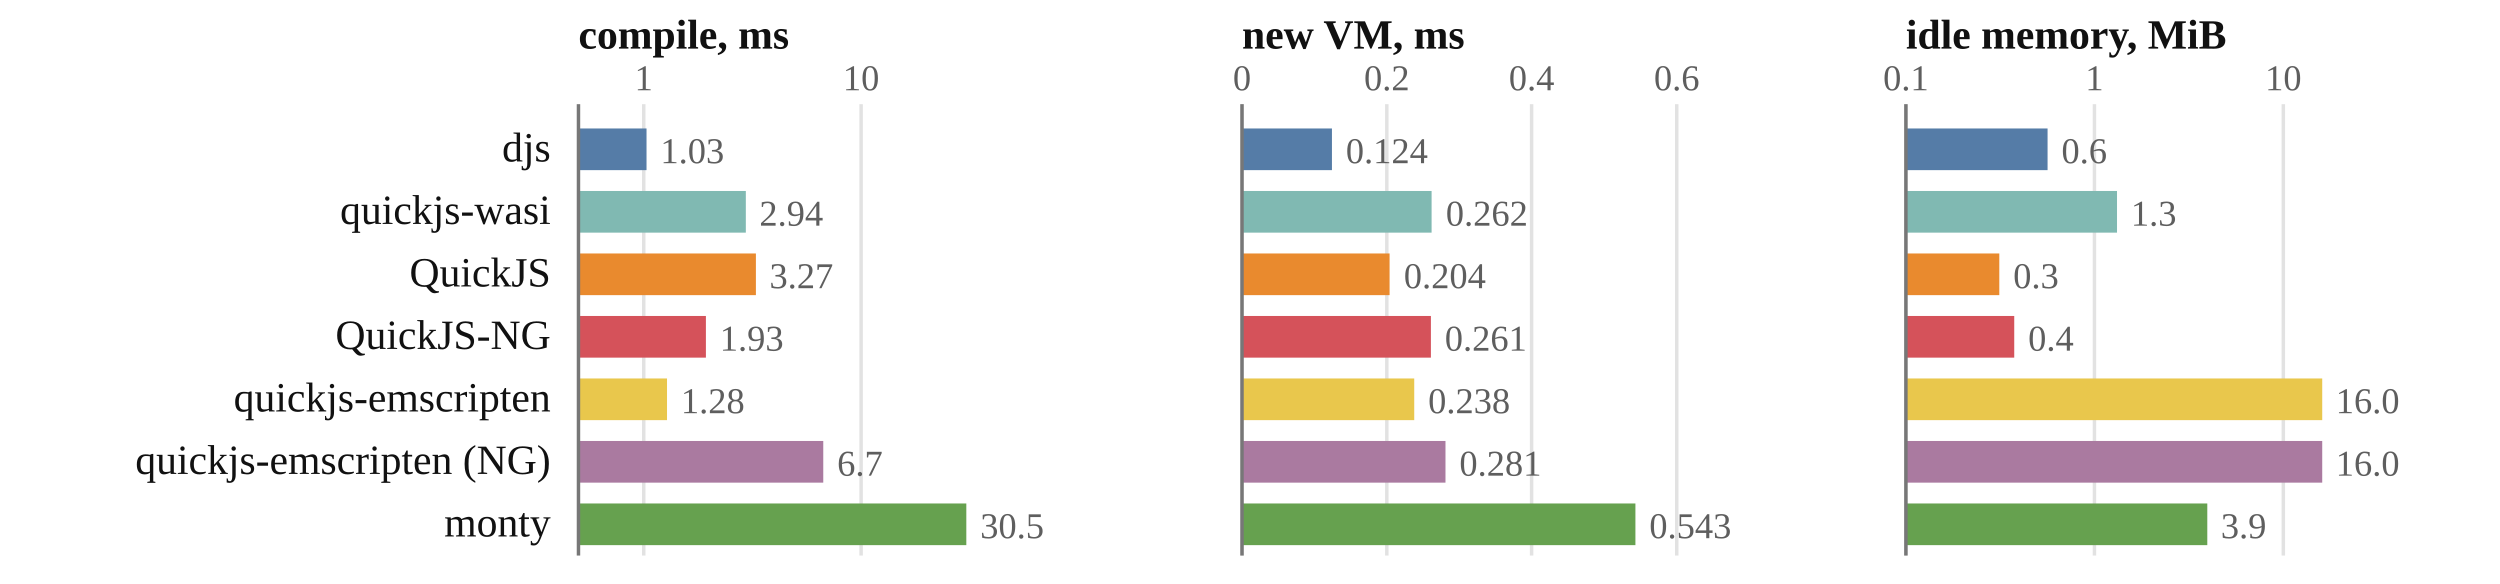
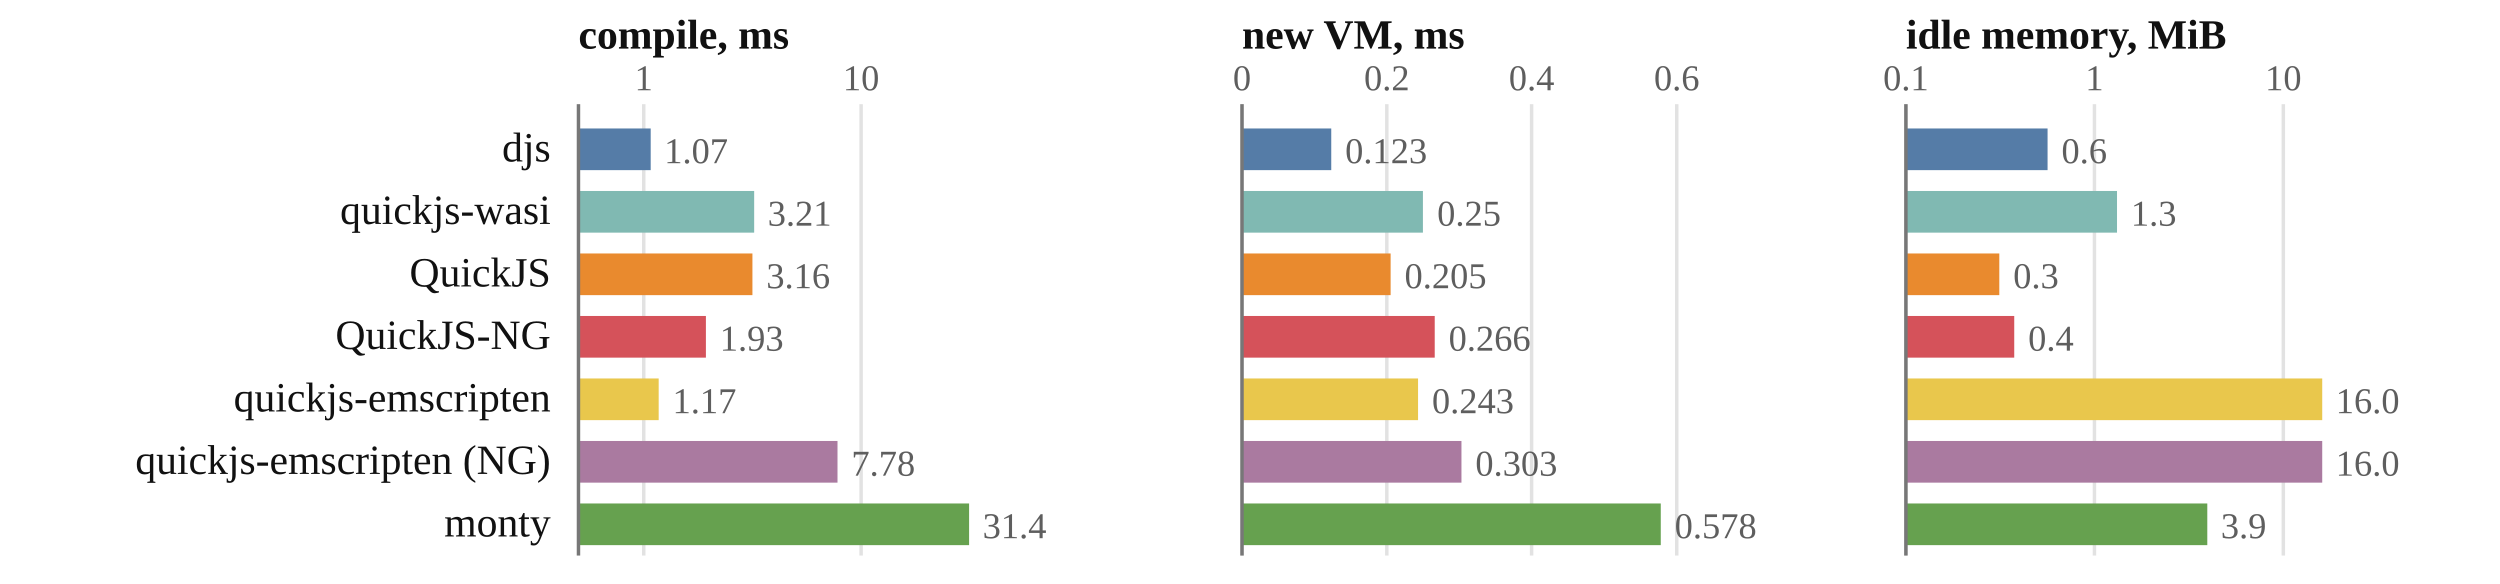
<svg xmlns="http://www.w3.org/2000/svg" class="dg-chart-engines-startup" viewBox="0 0 720 168" width="720" height="168" role="img" aria-labelledby="chart-engines-startup-t chart-engines-startup-d">
  <style>
  .dg-chart-engines-startup text { font-family: var(--semantic-font-family-ui, "Mallos Serif", Georgia, serif); font-size: 12px; fill: var(--semantic-color-text-primary, #111111); }
  .dg-chart-engines-startup .mono { font-family: var(--semantic-font-family-code, "Commit Mono", ui-monospace, Menlo, monospace); font-size: 11px; }
  .dg-chart-engines-startup .small { font-size: 10.5px; fill: var(--semantic-color-text-secondary, #5e5e5e); }
  .dg-chart-engines-startup .label { font-weight: 600; }
  .dg-chart-engines-startup .title { font-weight: 600; font-size: 13px; }
  .dg-chart-engines-startup .box, .dg-chart-engines-startup .host { fill: var(--semantic-color-background-surface, #f1f1f1); stroke: var(--semantic-color-border-primary, #777777); }
  .dg-chart-engines-startup .hdr, .dg-chart-engines-startup .engine { fill: var(--semantic-color-background-fill-secondary-information, #dbe4ea); stroke: var(--semantic-color-border-information, #3380a4); }
  .dg-chart-engines-startup .traced, .dg-chart-engines-startup .arena { fill: var(--semantic-color-background-fill-secondary-warning, #f3e0be); stroke: var(--semantic-color-border-warning, #996f00); }
  .dg-chart-engines-startup .tag { fill: var(--semantic-color-background-fill-secondary-positive, #dae6df); stroke: var(--semantic-color-border-positive, #378960); }
  .dg-chart-engines-startup .cell { fill: var(--semantic-color-background-canvas, #f8f8f8); stroke: var(--semantic-color-border-warning, #996f00); }
  .dg-chart-engines-startup .pad { fill: url(#chart-engines-startup-hatch); stroke: var(--semantic-color-border-secondary, #e2e2e2); }
  .dg-chart-engines-startup .tail { fill: var(--semantic-color-background-surface, #f1f1f1); stroke: var(--semantic-color-border-primary, #777777); stroke-dasharray: 4 3; }
  .dg-chart-engines-startup .zero { fill: var(--semantic-color-background-canvas, #f8f8f8); stroke: var(--semantic-color-border-primary, #777777); stroke-dasharray: 4 3; }
  .dg-chart-engines-startup .dead { fill: var(--semantic-color-background-surface, #f1f1f1); stroke: var(--semantic-color-border-secondary, #e2e2e2); stroke-dasharray: 3 2; }
  .dg-chart-engines-startup .opt { stroke-dasharray: 3 2; }
  .dg-chart-engines-startup .rule { stroke: var(--semantic-color-text-secondary, #5e5e5e); stroke-width: 1.2; }
  .dg-chart-engines-startup .dash { stroke: var(--semantic-color-text-secondary, #5e5e5e); stroke-width: 1.2; stroke-dasharray: 4 3; }
  .dg-chart-engines-startup .arrow { stroke: var(--semantic-color-text-secondary, #5e5e5e); fill: none; stroke-width: 1.3; marker-end: url(#chart-engines-startup-a); }
  .dg-chart-engines-startup .faint { stroke: var(--semantic-color-border-primary, #777777); fill: none; stroke-width: 1.1; stroke-dasharray: 4 3; marker-end: url(#chart-engines-startup-a); }
  .dg-chart-engines-startup .head { fill: var(--semantic-color-text-secondary, #5e5e5e); }
  .dg-chart-engines-startup .hatch { stroke: var(--semantic-color-border-secondary, #e2e2e2); }
  .dg-chart-engines-startup .grid { stroke: var(--semantic-color-border-secondary, #e2e2e2); stroke-width: 1; }
  .dg-chart-engines-startup .axis { stroke: var(--semantic-color-border-primary, #777777); stroke-width: 1; }
  .dg-chart-engines-startup .parity { stroke: var(--semantic-color-text-secondary, #5e5e5e); stroke-width: 1.2; stroke-dasharray: 4 3; }
  .dg-chart-engines-startup .faster { fill: var(--semantic-color-background-fill-primary-positive, #2e6c4c); }
  .dg-chart-engines-startup .slower { fill: var(--semantic-color-background-fill-primary-negative, #a42c2d); }
  .dg-chart-engines-startup .s0 { fill: var(--semantic-color-background-fill-data-viz-100, #557ca7); }
  .dg-chart-engines-startup .s1 { fill: var(--semantic-color-background-fill-data-viz-200, #e98a2e); }
  .dg-chart-engines-startup .s2 { fill: var(--semantic-color-background-fill-data-viz-300, #d5525a); }
  .dg-chart-engines-startup .s3 { fill: var(--semantic-color-background-fill-data-viz-400, #80b9b2); }
  .dg-chart-engines-startup .s4 { fill: var(--semantic-color-background-fill-data-viz-500, #66a14f); }
  .dg-chart-engines-startup .s5 { fill: var(--semantic-color-background-fill-data-viz-600, #e9c74c); }
  .dg-chart-engines-startup .s6 { fill: var(--semantic-color-background-fill-data-viz-700, #aa7aa0); }
  .dg-chart-engines-startup .s7 { fill: var(--semantic-color-background-fill-data-viz-800, #f79ba8); }
  .dg-chart-engines-startup .s8 { fill: var(--semantic-color-background-fill-data-viz-900, #98745e); }
  .dg-chart-engines-startup .s9 { fill: var(--semantic-color-background-fill-data-viz-1000, #b9b0ab); }
  @media (prefers-color-scheme: dark) {
    .dg-chart-engines-startup text { fill: var(--semantic-color-text-primary, #f6f6f6); }
    .dg-chart-engines-startup .small { fill: var(--semantic-color-text-secondary, #ababab); }
    .dg-chart-engines-startup .box, .dg-chart-engines-startup .host { fill: var(--semantic-color-background-surface, #2e2e2e); stroke: var(--semantic-color-border-primary, #919191); }
    .dg-chart-engines-startup .hdr, .dg-chart-engines-startup .engine { fill: var(--semantic-color-background-fill-secondary-information, #1e313b); stroke: var(--semantic-color-border-information, #4c9bc1); }
    .dg-chart-engines-startup .traced, .dg-chart-engines-startup .arena { fill: var(--semantic-color-background-fill-secondary-warning, #3b2b0c); stroke: var(--semantic-color-border-warning, #b8880c); }
    .dg-chart-engines-startup .tag { fill: var(--semantic-color-background-fill-secondary-positive, #1f3328); stroke: var(--semantic-color-border-positive, #4da578); }
    .dg-chart-engines-startup .cell { fill: var(--semantic-color-background-canvas, #161616); stroke: var(--semantic-color-border-warning, #b8880c); }
    .dg-chart-engines-startup .pad { stroke: var(--semantic-color-border-secondary, #464646); }
    .dg-chart-engines-startup .tail { fill: var(--semantic-color-background-surface, #2e2e2e); stroke: var(--semantic-color-border-primary, #919191); }
    .dg-chart-engines-startup .zero { fill: var(--semantic-color-background-canvas, #161616); stroke: var(--semantic-color-border-primary, #919191); }
    .dg-chart-engines-startup .dead { fill: var(--semantic-color-background-surface, #2e2e2e); stroke: var(--semantic-color-border-secondary, #464646); }
    .dg-chart-engines-startup .rule { stroke: var(--semantic-color-text-secondary, #ababab); }
    .dg-chart-engines-startup .dash { stroke: var(--semantic-color-text-secondary, #ababab); }
    .dg-chart-engines-startup .arrow { stroke: var(--semantic-color-text-secondary, #ababab); }
    .dg-chart-engines-startup .faint { stroke: var(--semantic-color-border-primary, #919191); }
    .dg-chart-engines-startup .head { fill: var(--semantic-color-text-secondary, #ababab); }
    .dg-chart-engines-startup .hatch { stroke: var(--semantic-color-border-secondary, #464646); }
    .dg-chart-engines-startup .grid { stroke: var(--semantic-color-border-secondary, #464646); }
    .dg-chart-engines-startup .axis { stroke: var(--semantic-color-border-primary, #919191); }
    .dg-chart-engines-startup .parity { stroke: var(--semantic-color-text-secondary, #ababab); }
    .dg-chart-engines-startup .faster { fill: var(--semantic-color-background-fill-primary-positive, #4da578); }
    .dg-chart-engines-startup .slower { fill: var(--semantic-color-background-fill-primary-negative, #ea5a56); }
    .dg-chart-engines-startup .s0 { fill: var(--semantic-color-background-fill-data-viz-100, #557ca7); }
    .dg-chart-engines-startup .s1 { fill: var(--semantic-color-background-fill-data-viz-200, #e98a2e); }
    .dg-chart-engines-startup .s2 { fill: var(--semantic-color-background-fill-data-viz-300, #d5525a); }
    .dg-chart-engines-startup .s3 { fill: var(--semantic-color-background-fill-data-viz-400, #80b9b2); }
    .dg-chart-engines-startup .s4 { fill: var(--semantic-color-background-fill-data-viz-500, #66a14f); }
    .dg-chart-engines-startup .s5 { fill: var(--semantic-color-background-fill-data-viz-600, #e9c74c); }
    .dg-chart-engines-startup .s6 { fill: var(--semantic-color-background-fill-data-viz-700, #aa7aa0); }
    .dg-chart-engines-startup .s7 { fill: var(--semantic-color-background-fill-data-viz-800, #f79ba8); }
    .dg-chart-engines-startup .s8 { fill: var(--semantic-color-background-fill-data-viz-900, #98745e); }
    .dg-chart-engines-startup .s9 { fill: var(--semantic-color-background-fill-data-viz-1000, #b9b0ab); }
  }
</style>
  <defs>
    <pattern id="chart-engines-startup-hatch" width="6" height="6" patternUnits="userSpaceOnUse" patternTransform="rotate(45)">
      <line x1="0" y1="0" x2="0" y2="6" class="hatch" />
    </pattern>
    <marker id="chart-engines-startup-a" viewBox="0 0 10 10" refX="9" refY="5" markerWidth="7" markerHeight="7" orient="auto-start-reverse">
      <path class="head" d="M0 0 L10 5 L0 10 z" />
    </marker>
  </defs>
  <text class="" x="158.6" y="46.5" text-anchor="end">djs</text>
  <text class="" x="158.6" y="64.5" text-anchor="end">quickjs-wasi</text>
  <text class="" x="158.6" y="82.5" text-anchor="end">QuickJS</text>
  <text class="" x="158.6" y="100.5" text-anchor="end">QuickJS-NG</text>
  <text class="" x="158.6" y="118.5" text-anchor="end">quickjs-emscripten</text>
  <text class="" x="158.6" y="136.5" text-anchor="end">quickjs-emscripten (NG)</text>
  <text class="" x="158.6" y="154.5" text-anchor="end">monty</text>
  <text class="label" x="166.6" y="14.0" text-anchor="start">compile, ms</text>
  <line class="grid" x1="185.4" y1="30.0" x2="185.4" y2="160.0" />
  <text class="small" x="185.4" y="26.0" text-anchor="middle">1</text>
  <line class="grid" x1="248.0" y1="30.0" x2="248.0" y2="160.0" />
  <text class="small" x="248.0" y="26.0" text-anchor="middle">10</text>
-   <rect class="s0" x="166.6" y="37.0" width="19.6" height="12.0" />
-   <text class="small" x="190.2" y="47.0" text-anchor="start">1.03</text>
-   <rect class="s3" x="166.6" y="55.0" width="48.2" height="12.0" />
-   <text class="small" x="218.7" y="65.0" text-anchor="start">2.94</text>
-   <rect class="s1" x="166.6" y="73.0" width="51.1" height="12.0" />
-   <text class="small" x="221.6" y="83.0" text-anchor="start">3.27</text>
+   <rect class="s0" x="166.6" y="37.0" width="20.8" height="12.0" />
+   <text class="small" x="191.3" y="47.0" text-anchor="start">1.07</text>
+   <rect class="s3" x="166.6" y="55.0" width="50.6" height="12.0" />
+   <text class="small" x="221.1" y="65.0" text-anchor="start">3.21</text>
+   <rect class="s1" x="166.6" y="73.0" width="50.1" height="12.0" />
+   <text class="small" x="220.7" y="83.0" text-anchor="start">3.16</text>
  <rect class="s2" x="166.6" y="91.0" width="36.7" height="12.0" />
  <text class="small" x="207.3" y="101.0" text-anchor="start">1.93</text>
-   <rect class="s5" x="166.6" y="109.0" width="25.5" height="12.0" />
-   <text class="small" x="196.1" y="119.0" text-anchor="start">1.28</text>
-   <rect class="s6" x="166.6" y="127.0" width="70.5" height="12.0" />
-   <text class="small" x="241.1" y="137.0" text-anchor="start">6.7</text>
-   <rect class="s4" x="166.6" y="145.0" width="111.7" height="12.0" />
-   <text class="small" x="282.3" y="155.0" text-anchor="start">30.5</text>
+   <rect class="s5" x="166.6" y="109.0" width="23.1" height="12.0" />
+   <text class="small" x="193.7" y="119.0" text-anchor="start">1.17</text>
+   <rect class="s6" x="166.6" y="127.0" width="74.6" height="12.0" />
+   <text class="small" x="245.2" y="137.0" text-anchor="start">7.78</text>
+   <rect class="s4" x="166.6" y="145.0" width="112.5" height="12.0" />
+   <text class="small" x="283.0" y="155.0" text-anchor="start">31.4</text>
  <line class="axis" x1="166.6" y1="30.0" x2="166.6" y2="160.0" />
  <text class="label" x="357.7" y="14.0" text-anchor="start">new VM, ms</text>
  <line class="grid" x1="357.7" y1="30.0" x2="357.7" y2="160.0" />
  <text class="small" x="357.7" y="26.0" text-anchor="middle">0</text>
  <line class="grid" x1="399.4" y1="30.0" x2="399.4" y2="160.0" />
  <text class="small" x="399.4" y="26.0" text-anchor="middle">0.2</text>
  <line class="grid" x1="441.1" y1="30.0" x2="441.1" y2="160.0" />
  <text class="small" x="441.1" y="26.0" text-anchor="middle">0.4</text>
  <line class="grid" x1="482.9" y1="30.0" x2="482.9" y2="160.0" />
  <text class="small" x="482.9" y="26.0" text-anchor="middle">0.6</text>
-   <rect class="s0" x="357.7" y="37.0" width="25.9" height="12.0" />
-   <text class="small" x="387.6" y="47.0" text-anchor="start">0.124</text>
-   <rect class="s3" x="357.7" y="55.0" width="54.6" height="12.0" />
-   <text class="small" x="416.4" y="65.0" text-anchor="start">0.262</text>
-   <rect class="s1" x="357.7" y="73.0" width="42.5" height="12.0" />
-   <text class="small" x="404.3" y="83.0" text-anchor="start">0.204</text>
-   <rect class="s2" x="357.7" y="91.0" width="54.4" height="12.0" />
-   <text class="small" x="416.1" y="101.0" text-anchor="start">0.261</text>
-   <rect class="s5" x="357.7" y="109.0" width="49.6" height="12.0" />
-   <text class="small" x="411.3" y="119.0" text-anchor="start">0.238</text>
-   <rect class="s6" x="357.7" y="127.0" width="58.6" height="12.0" />
-   <text class="small" x="420.3" y="137.0" text-anchor="start">0.281</text>
-   <rect class="s4" x="357.7" y="145.0" width="113.3" height="12.0" />
-   <text class="small" x="475.0" y="155.0" text-anchor="start">0.543</text>
+   <rect class="s0" x="357.7" y="37.0" width="25.7" height="12.0" />
+   <text class="small" x="387.4" y="47.0" text-anchor="start">0.123</text>
+   <rect class="s3" x="357.7" y="55.0" width="52.1" height="12.0" />
+   <text class="small" x="413.9" y="65.0" text-anchor="start">0.25</text>
+   <rect class="s1" x="357.7" y="73.0" width="42.8" height="12.0" />
+   <text class="small" x="404.5" y="83.0" text-anchor="start">0.205</text>
+   <rect class="s2" x="357.7" y="91.0" width="55.5" height="12.0" />
+   <text class="small" x="417.2" y="101.0" text-anchor="start">0.266</text>
+   <rect class="s5" x="357.7" y="109.0" width="50.7" height="12.0" />
+   <text class="small" x="412.4" y="119.0" text-anchor="start">0.243</text>
+   <rect class="s6" x="357.7" y="127.0" width="63.2" height="12.0" />
+   <text class="small" x="424.9" y="137.0" text-anchor="start">0.303</text>
+   <rect class="s4" x="357.7" y="145.0" width="120.6" height="12.0" />
+   <text class="small" x="482.3" y="155.0" text-anchor="start">0.578</text>
  <line class="axis" x1="357.7" y1="30.0" x2="357.7" y2="160.0" />
  <text class="label" x="548.9" y="14.0" text-anchor="start">idle memory, MiB</text>
  <line class="grid" x1="548.9" y1="30.0" x2="548.9" y2="160.0" />
  <text class="small" x="548.9" y="26.0" text-anchor="middle">0.1</text>
  <line class="grid" x1="603.2" y1="30.0" x2="603.2" y2="160.0" />
  <text class="small" x="603.2" y="26.0" text-anchor="middle">1</text>
  <line class="grid" x1="657.6" y1="30.0" x2="657.6" y2="160.0" />
  <text class="small" x="657.6" y="26.0" text-anchor="middle">10</text>
  <rect class="s0" x="548.9" y="37.0" width="40.8" height="12.0" />
  <text class="small" x="593.7" y="47.0" text-anchor="start">0.6</text>
  <rect class="s3" x="548.9" y="55.0" width="60.8" height="12.0" />
  <text class="small" x="613.7" y="65.0" text-anchor="start">1.3</text>
  <rect class="s1" x="548.9" y="73.0" width="26.9" height="12.0" />
  <text class="small" x="579.8" y="83.0" text-anchor="start">0.3</text>
  <rect class="s2" x="548.9" y="91.0" width="31.2" height="12.0" />
  <text class="small" x="584.1" y="101.0" text-anchor="start">0.4</text>
  <rect class="s5" x="548.9" y="109.0" width="119.9" height="12.0" />
  <text class="small" x="672.7" y="119.0" text-anchor="start">16.0</text>
  <rect class="s6" x="548.9" y="127.0" width="119.9" height="12.0" />
  <text class="small" x="672.7" y="137.0" text-anchor="start">16.0</text>
  <rect class="s4" x="548.9" y="145.0" width="86.8" height="12.0" />
  <text class="small" x="639.6" y="155.0" text-anchor="start">3.9</text>
  <line class="axis" x1="548.9" y1="30.0" x2="548.9" y2="160.0" />
</svg>
